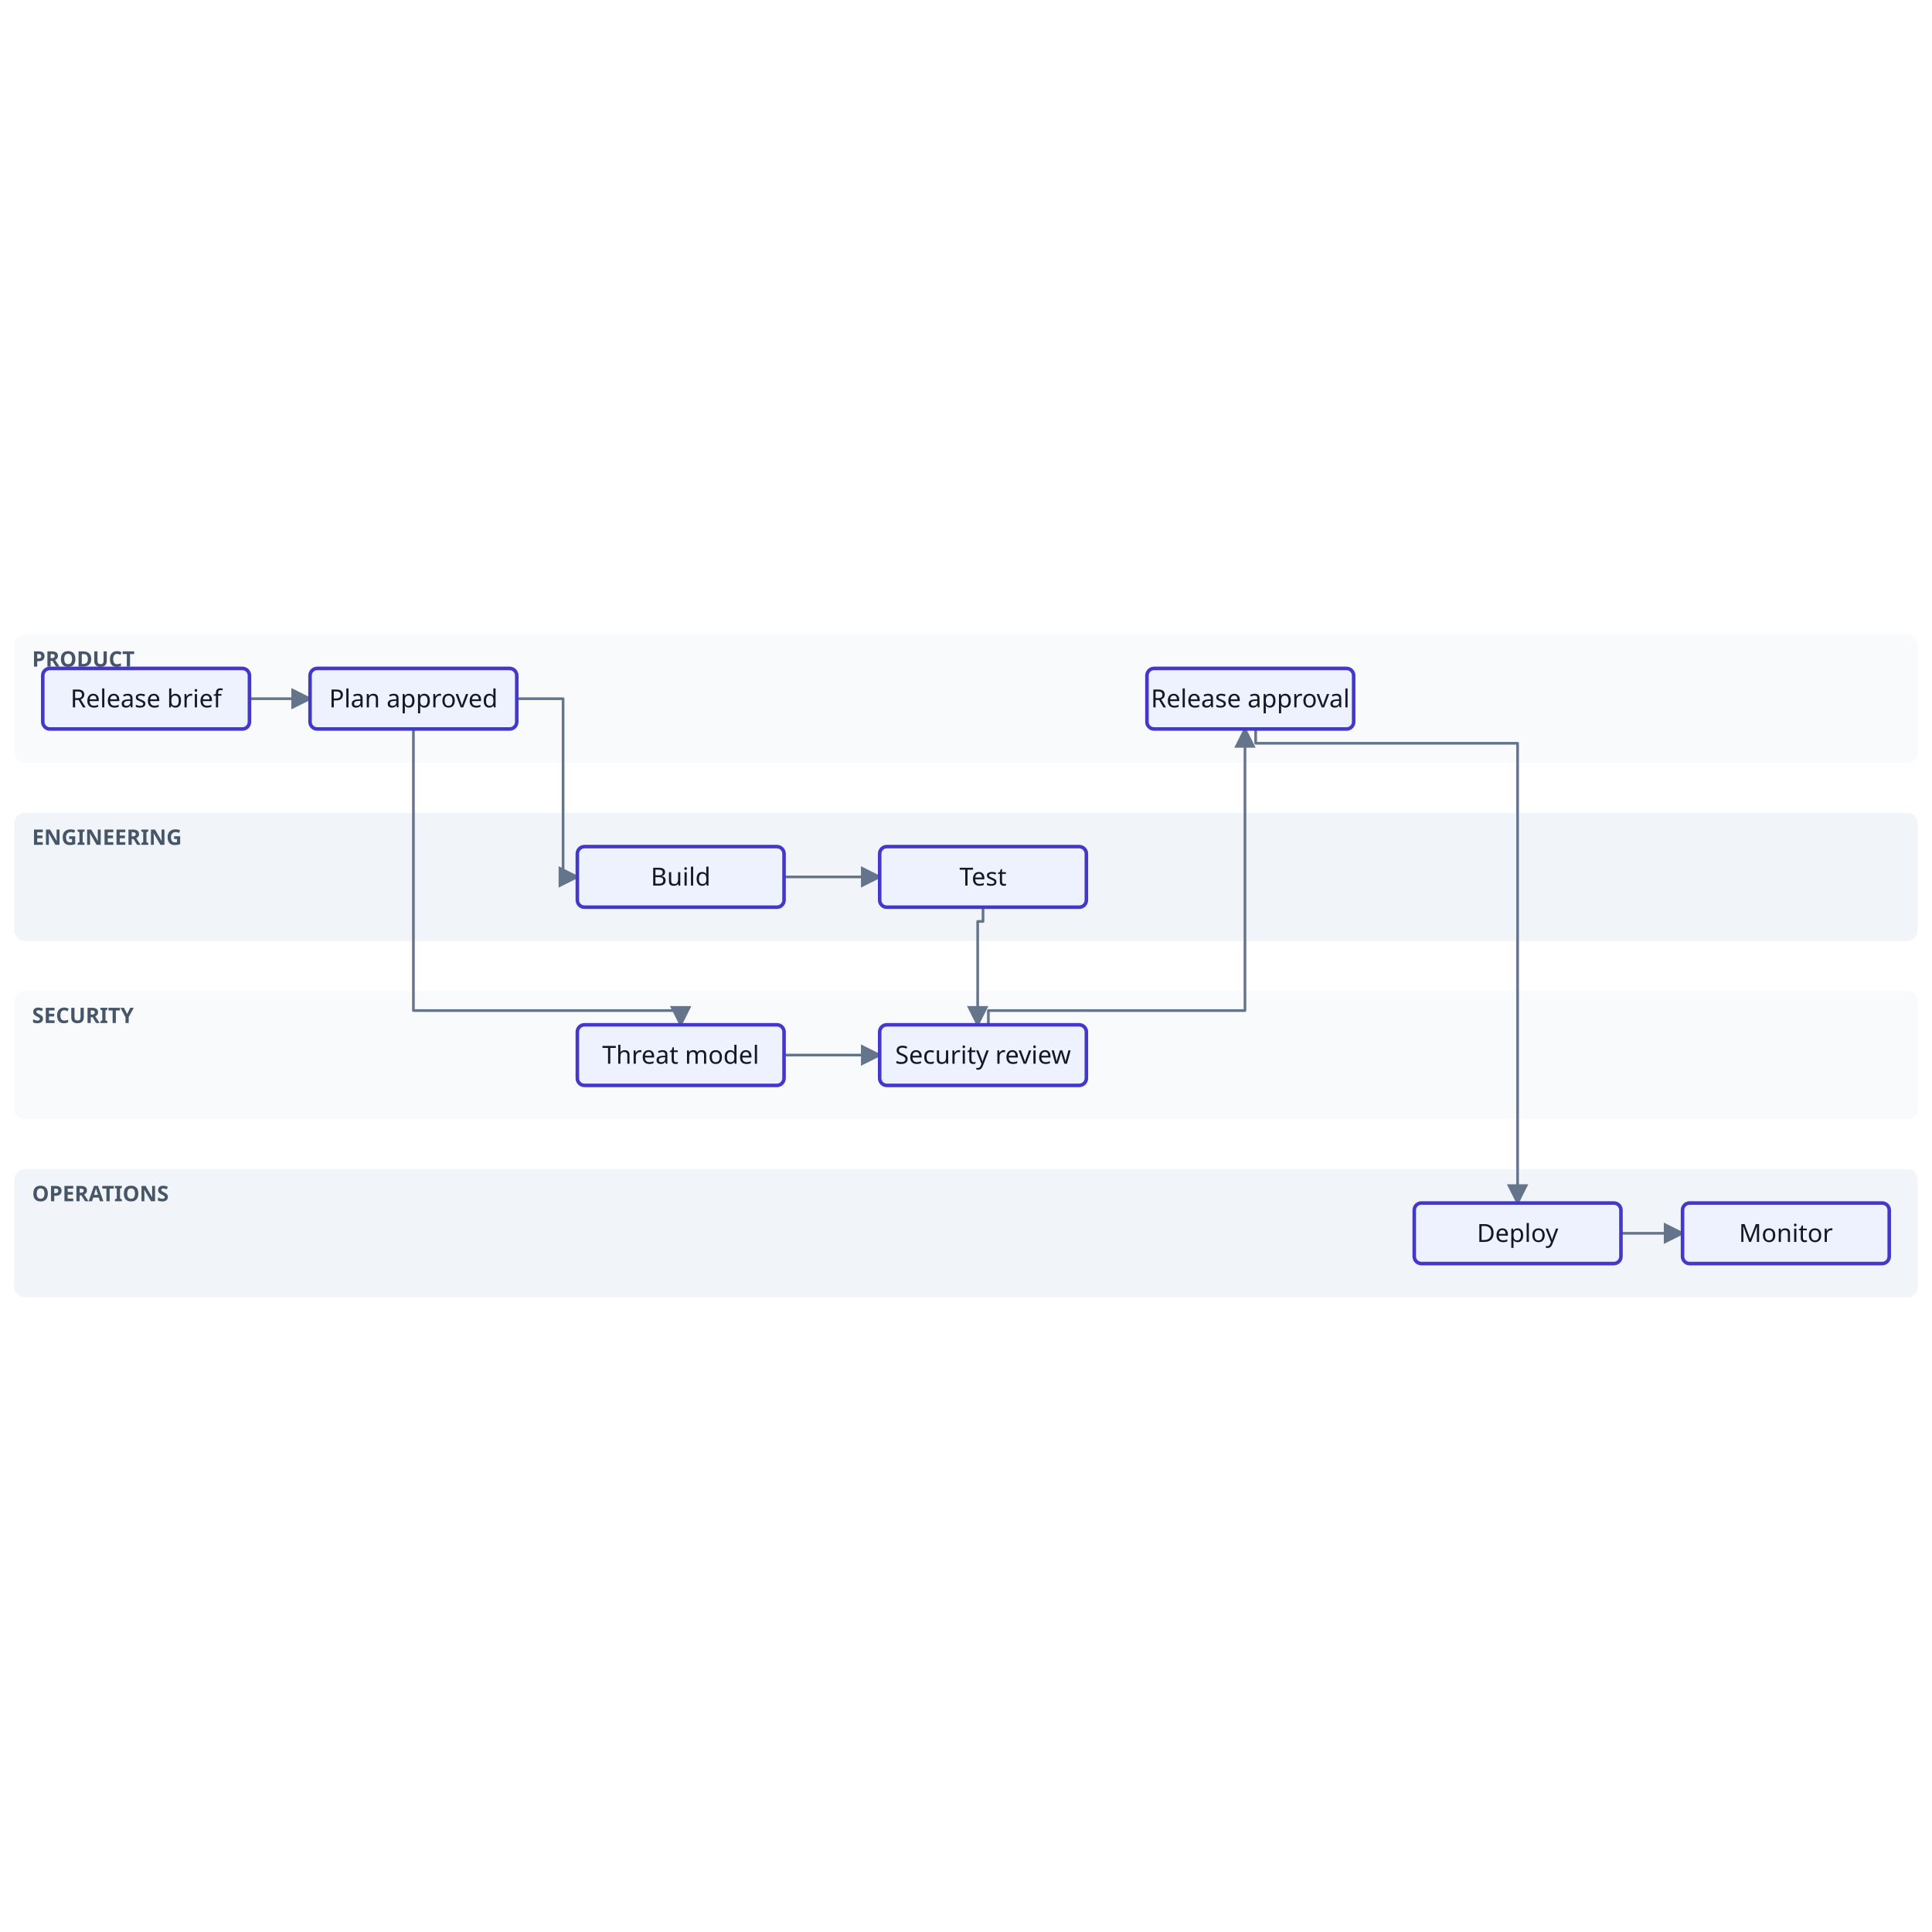
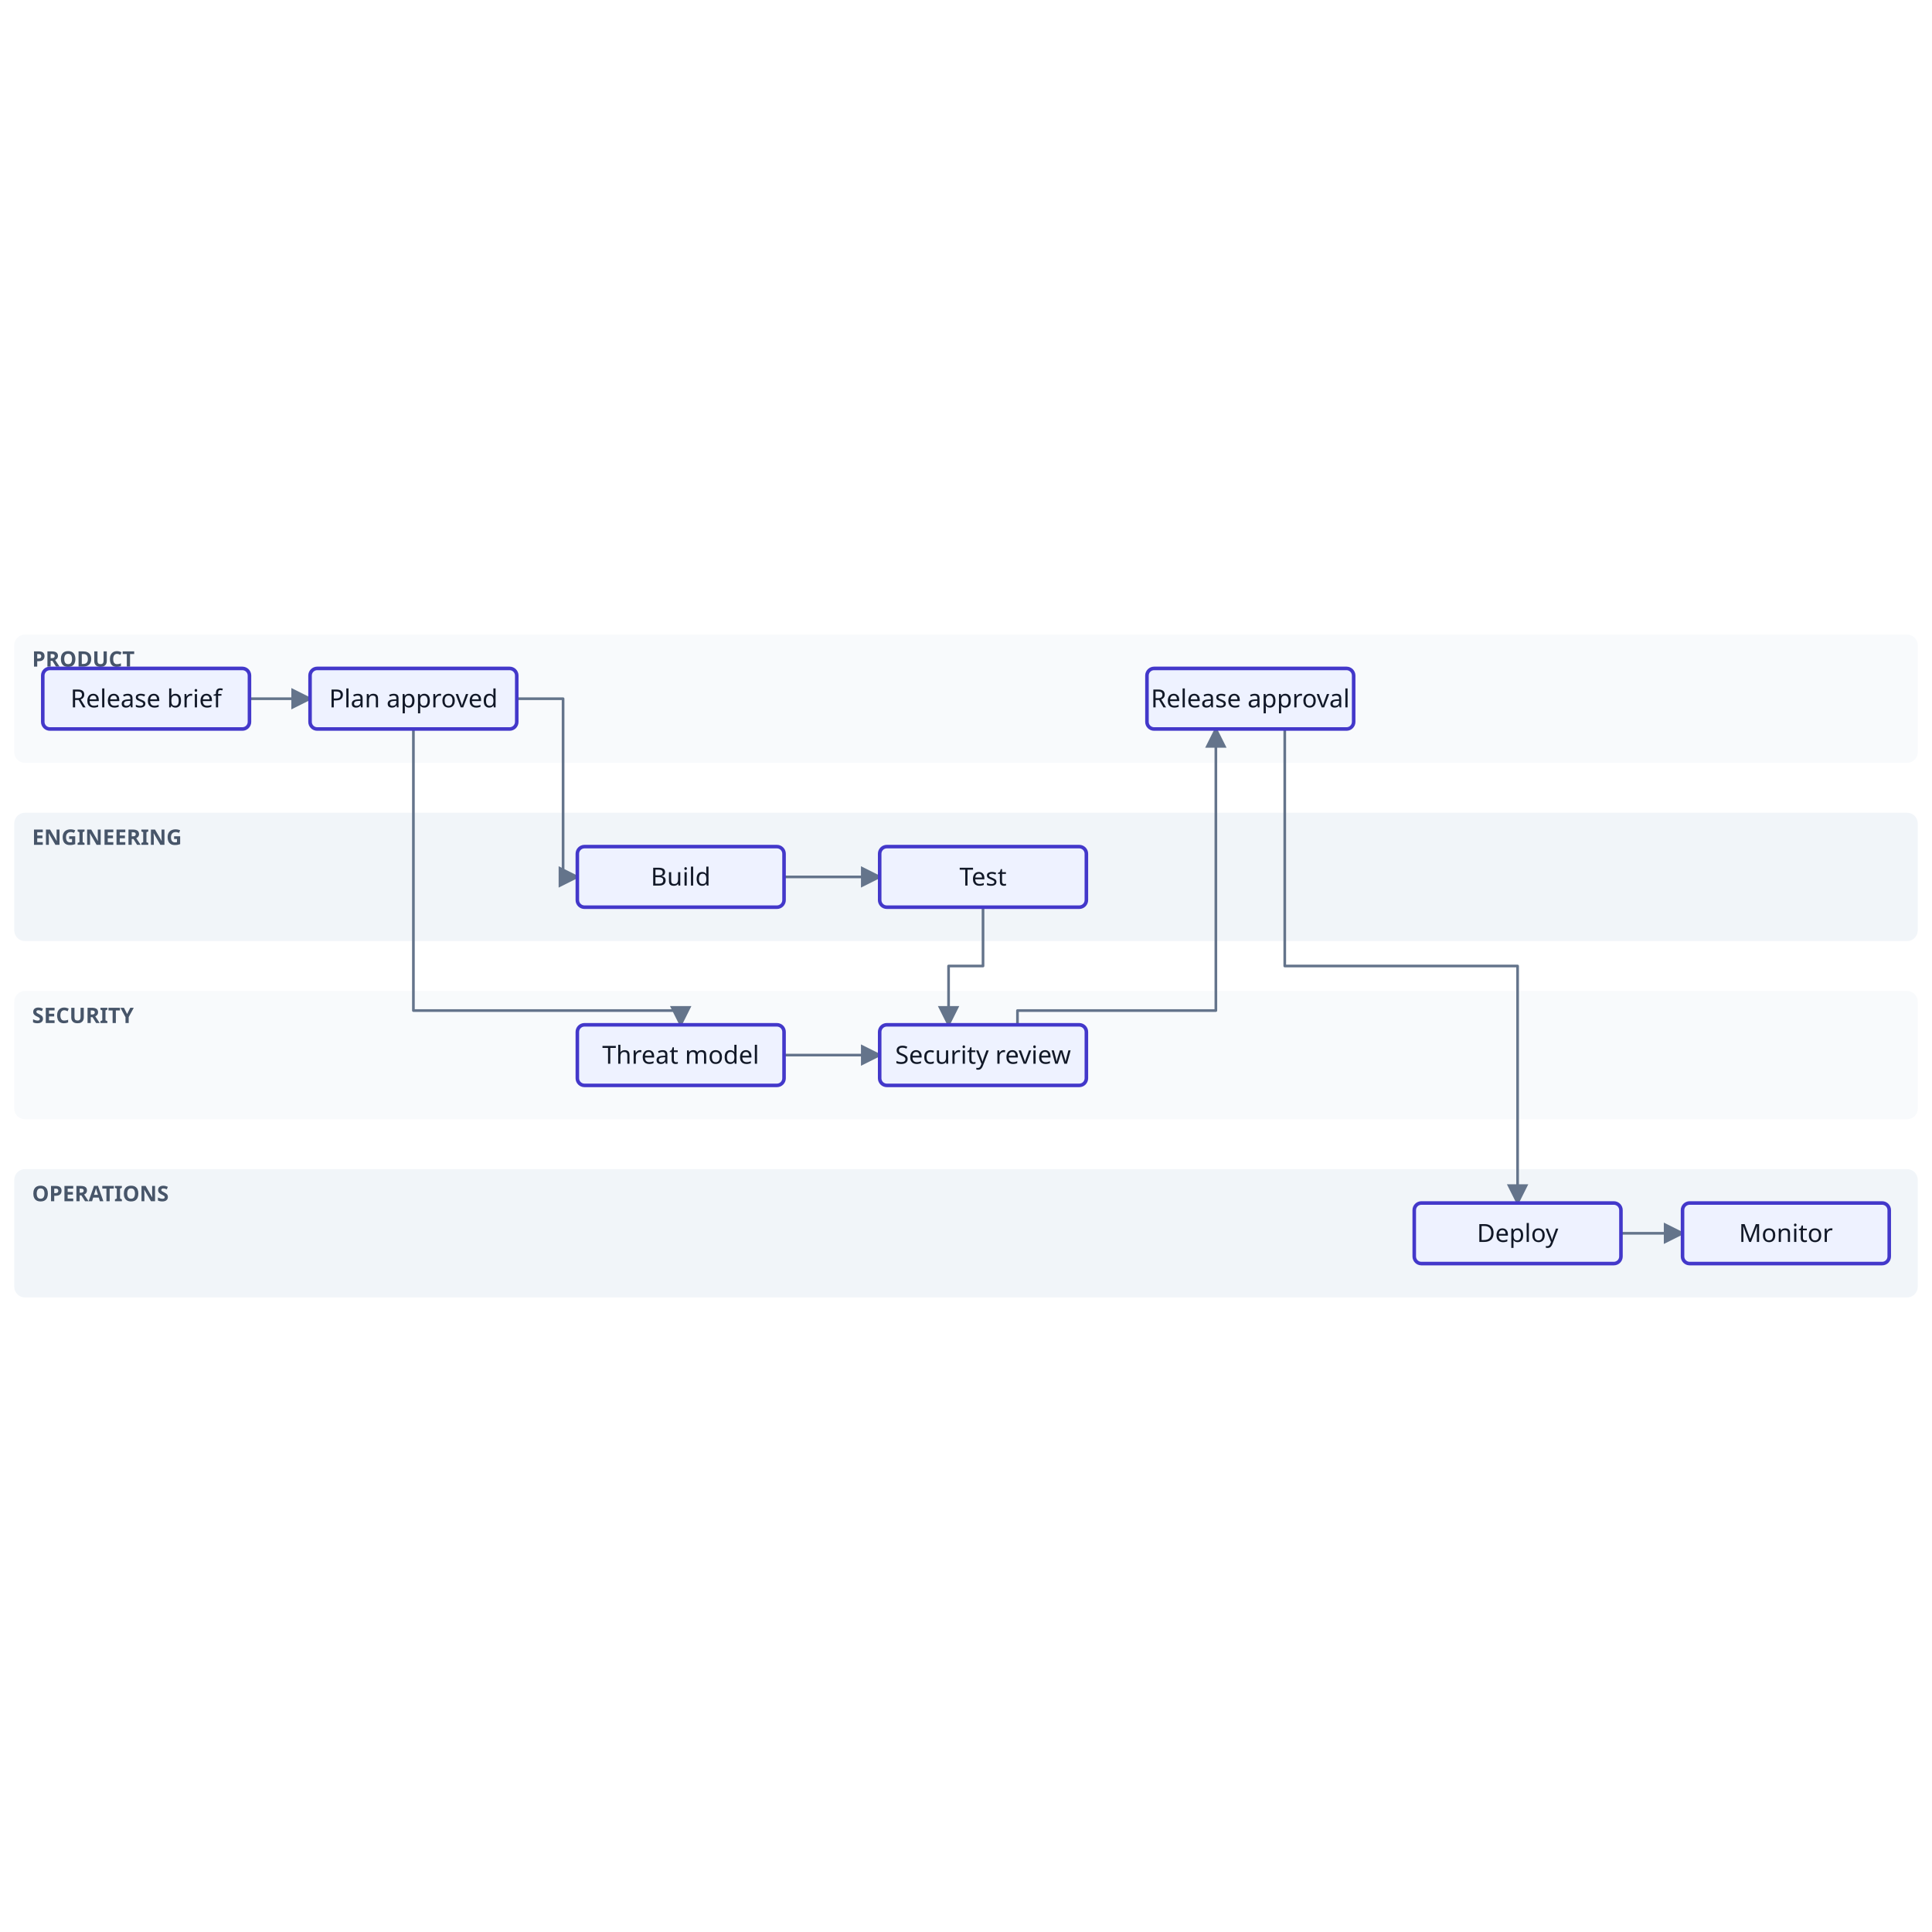
<svg xmlns="http://www.w3.org/2000/svg" width="720" height="720" viewBox="0 0 1084.224 1084.224">
  <defs>
    <marker id="arrow" markerWidth="8" markerHeight="8" refX="7" refY="4" orient="auto">
      <path d="M0,0 L8,4 L0,8 z" fill="#64748b" />
    </marker>
  </defs>
  <rect x="0" y="0" width="1084.224" height="1084.224" fill="#ffffff" />
  <g transform="translate(0 351.1122)">
    <rect x="8" y="5" width="1068.224" height="72" rx="6" fill="#f8fafc" />
    <text x="18" y="23" font-family="sans-serif" font-size="12" font-weight="600" fill="#475569">PRODUCT</text>
    <rect x="8" y="105" width="1068.224" height="72" rx="6" fill="#f1f5f9" />
    <text x="18" y="123" font-family="sans-serif" font-size="12" font-weight="600" fill="#475569">ENGINEERING</text>
    <rect x="8" y="205" width="1068.224" height="72" rx="6" fill="#f8fafc" />
    <text x="18" y="223" font-family="sans-serif" font-size="12" font-weight="600" fill="#475569">SECURITY</text>
    <rect x="8" y="305" width="1068.224" height="72" rx="6" fill="#f1f5f9" />
    <text x="18" y="323" font-family="sans-serif" font-size="12" font-weight="600" fill="#475569">OPERATIONS</text>
    <polyline points="140,41 174,41" fill="none" stroke="#64748b" stroke-width="1.5" stroke-linecap="round" stroke-linejoin="round" marker-end="url(#arrow)" />
    <polyline points="290,41 316,41 316,141 324,141" fill="none" stroke="#64748b" stroke-width="1.5" stroke-linecap="round" stroke-linejoin="round" marker-end="url(#arrow)" />
    <polyline points="232,58 232,216 382,216 382,224" fill="none" stroke="#64748b" stroke-width="1.5" stroke-linecap="round" stroke-linejoin="round" marker-end="url(#arrow)" />
    <polyline points="440,141 493.665,141" fill="none" stroke="#64748b" stroke-width="1.5" stroke-linecap="round" stroke-linejoin="round" marker-end="url(#arrow)" />
-     <polyline points="551.665,158 551.665,166 548.665,166 548.665,224" fill="none" stroke="#64748b" stroke-width="1.5" stroke-linecap="round" stroke-linejoin="round" marker-end="url(#arrow)" />
+     <polyline points="551.665,158 551.665,191 532.331,191 532.331,224" fill="none" stroke="#64748b" stroke-width="1.5" stroke-linecap="round" stroke-linejoin="round" marker-end="url(#arrow)" />
    <polyline points="440,241 493.665,241" fill="none" stroke="#64748b" stroke-width="1.5" stroke-linecap="round" stroke-linejoin="round" marker-end="url(#arrow)" />
-     <polyline points="554.665,224 554.665,216 698.665,216 698.665,58" fill="none" stroke="#64748b" stroke-width="1.5" stroke-linecap="round" stroke-linejoin="round" marker-end="url(#arrow)" />
-     <polyline points="704.665,58 704.665,66 851.665,66 851.665,324" fill="none" stroke="#64748b" stroke-width="1.5" stroke-linecap="round" stroke-linejoin="round" marker-end="url(#arrow)" />
+     <polyline points="570.998,224 570.998,216 682.331,216 682.331,58" fill="none" stroke="#64748b" stroke-width="1.5" stroke-linecap="round" stroke-linejoin="round" marker-end="url(#arrow)" />
+     <polyline points="720.998,58 720.998,191 851.665,191 851.665,324" fill="none" stroke="#64748b" stroke-width="1.5" stroke-linecap="round" stroke-linejoin="round" marker-end="url(#arrow)" />
    <polyline points="909.665,341 944.224,341" fill="none" stroke="#64748b" stroke-width="1.5" stroke-linecap="round" stroke-linejoin="round" marker-end="url(#arrow)" />
    <rect x="24" y="24" width="116" height="34" rx="4" fill="#eef2ff" stroke="#4338ca" stroke-width="2" />
    <text x="82" y="41" text-anchor="middle" dominant-baseline="middle" font-family="sans-serif" font-size="14" fill="#111827">Release brief</text>
    <rect x="174" y="24" width="116" height="34" rx="4" fill="#eef2ff" stroke="#4338ca" stroke-width="2" />
    <text x="232" y="41" text-anchor="middle" dominant-baseline="middle" font-family="sans-serif" font-size="14" fill="#111827">Plan approved</text>
    <rect x="324" y="124" width="116" height="34" rx="4" fill="#eef2ff" stroke="#4338ca" stroke-width="2" />
    <text x="382" y="141" text-anchor="middle" dominant-baseline="middle" font-family="sans-serif" font-size="14" fill="#111827">Build</text>
    <rect x="493.665" y="124" width="116" height="34" rx="4" fill="#eef2ff" stroke="#4338ca" stroke-width="2" />
    <text x="551.665" y="141" text-anchor="middle" dominant-baseline="middle" font-family="sans-serif" font-size="14" fill="#111827">Test</text>
    <rect x="324" y="224" width="116" height="34" rx="4" fill="#eef2ff" stroke="#4338ca" stroke-width="2" />
    <text x="382" y="241" text-anchor="middle" dominant-baseline="middle" font-family="sans-serif" font-size="14" fill="#111827">Threat model</text>
    <rect x="493.665" y="224" width="116" height="34" rx="4" fill="#eef2ff" stroke="#4338ca" stroke-width="2" />
    <text x="551.665" y="241" text-anchor="middle" dominant-baseline="middle" font-family="sans-serif" font-size="14" fill="#111827">Security review</text>
    <rect x="643.665" y="24" width="116" height="34" rx="4" fill="#eef2ff" stroke="#4338ca" stroke-width="2" />
    <text x="701.665" y="41" text-anchor="middle" dominant-baseline="middle" font-family="sans-serif" font-size="14" fill="#111827">Release approval</text>
    <rect x="793.665" y="324" width="116" height="34" rx="4" fill="#eef2ff" stroke="#4338ca" stroke-width="2" />
    <text x="851.665" y="341" text-anchor="middle" dominant-baseline="middle" font-family="sans-serif" font-size="14" fill="#111827">Deploy</text>
    <rect x="944.224" y="324" width="116" height="34" rx="4" fill="#eef2ff" stroke="#4338ca" stroke-width="2" />
    <text x="1002.224" y="341" text-anchor="middle" dominant-baseline="middle" font-family="sans-serif" font-size="14" fill="#111827">Monitor</text>
  </g>
</svg>
